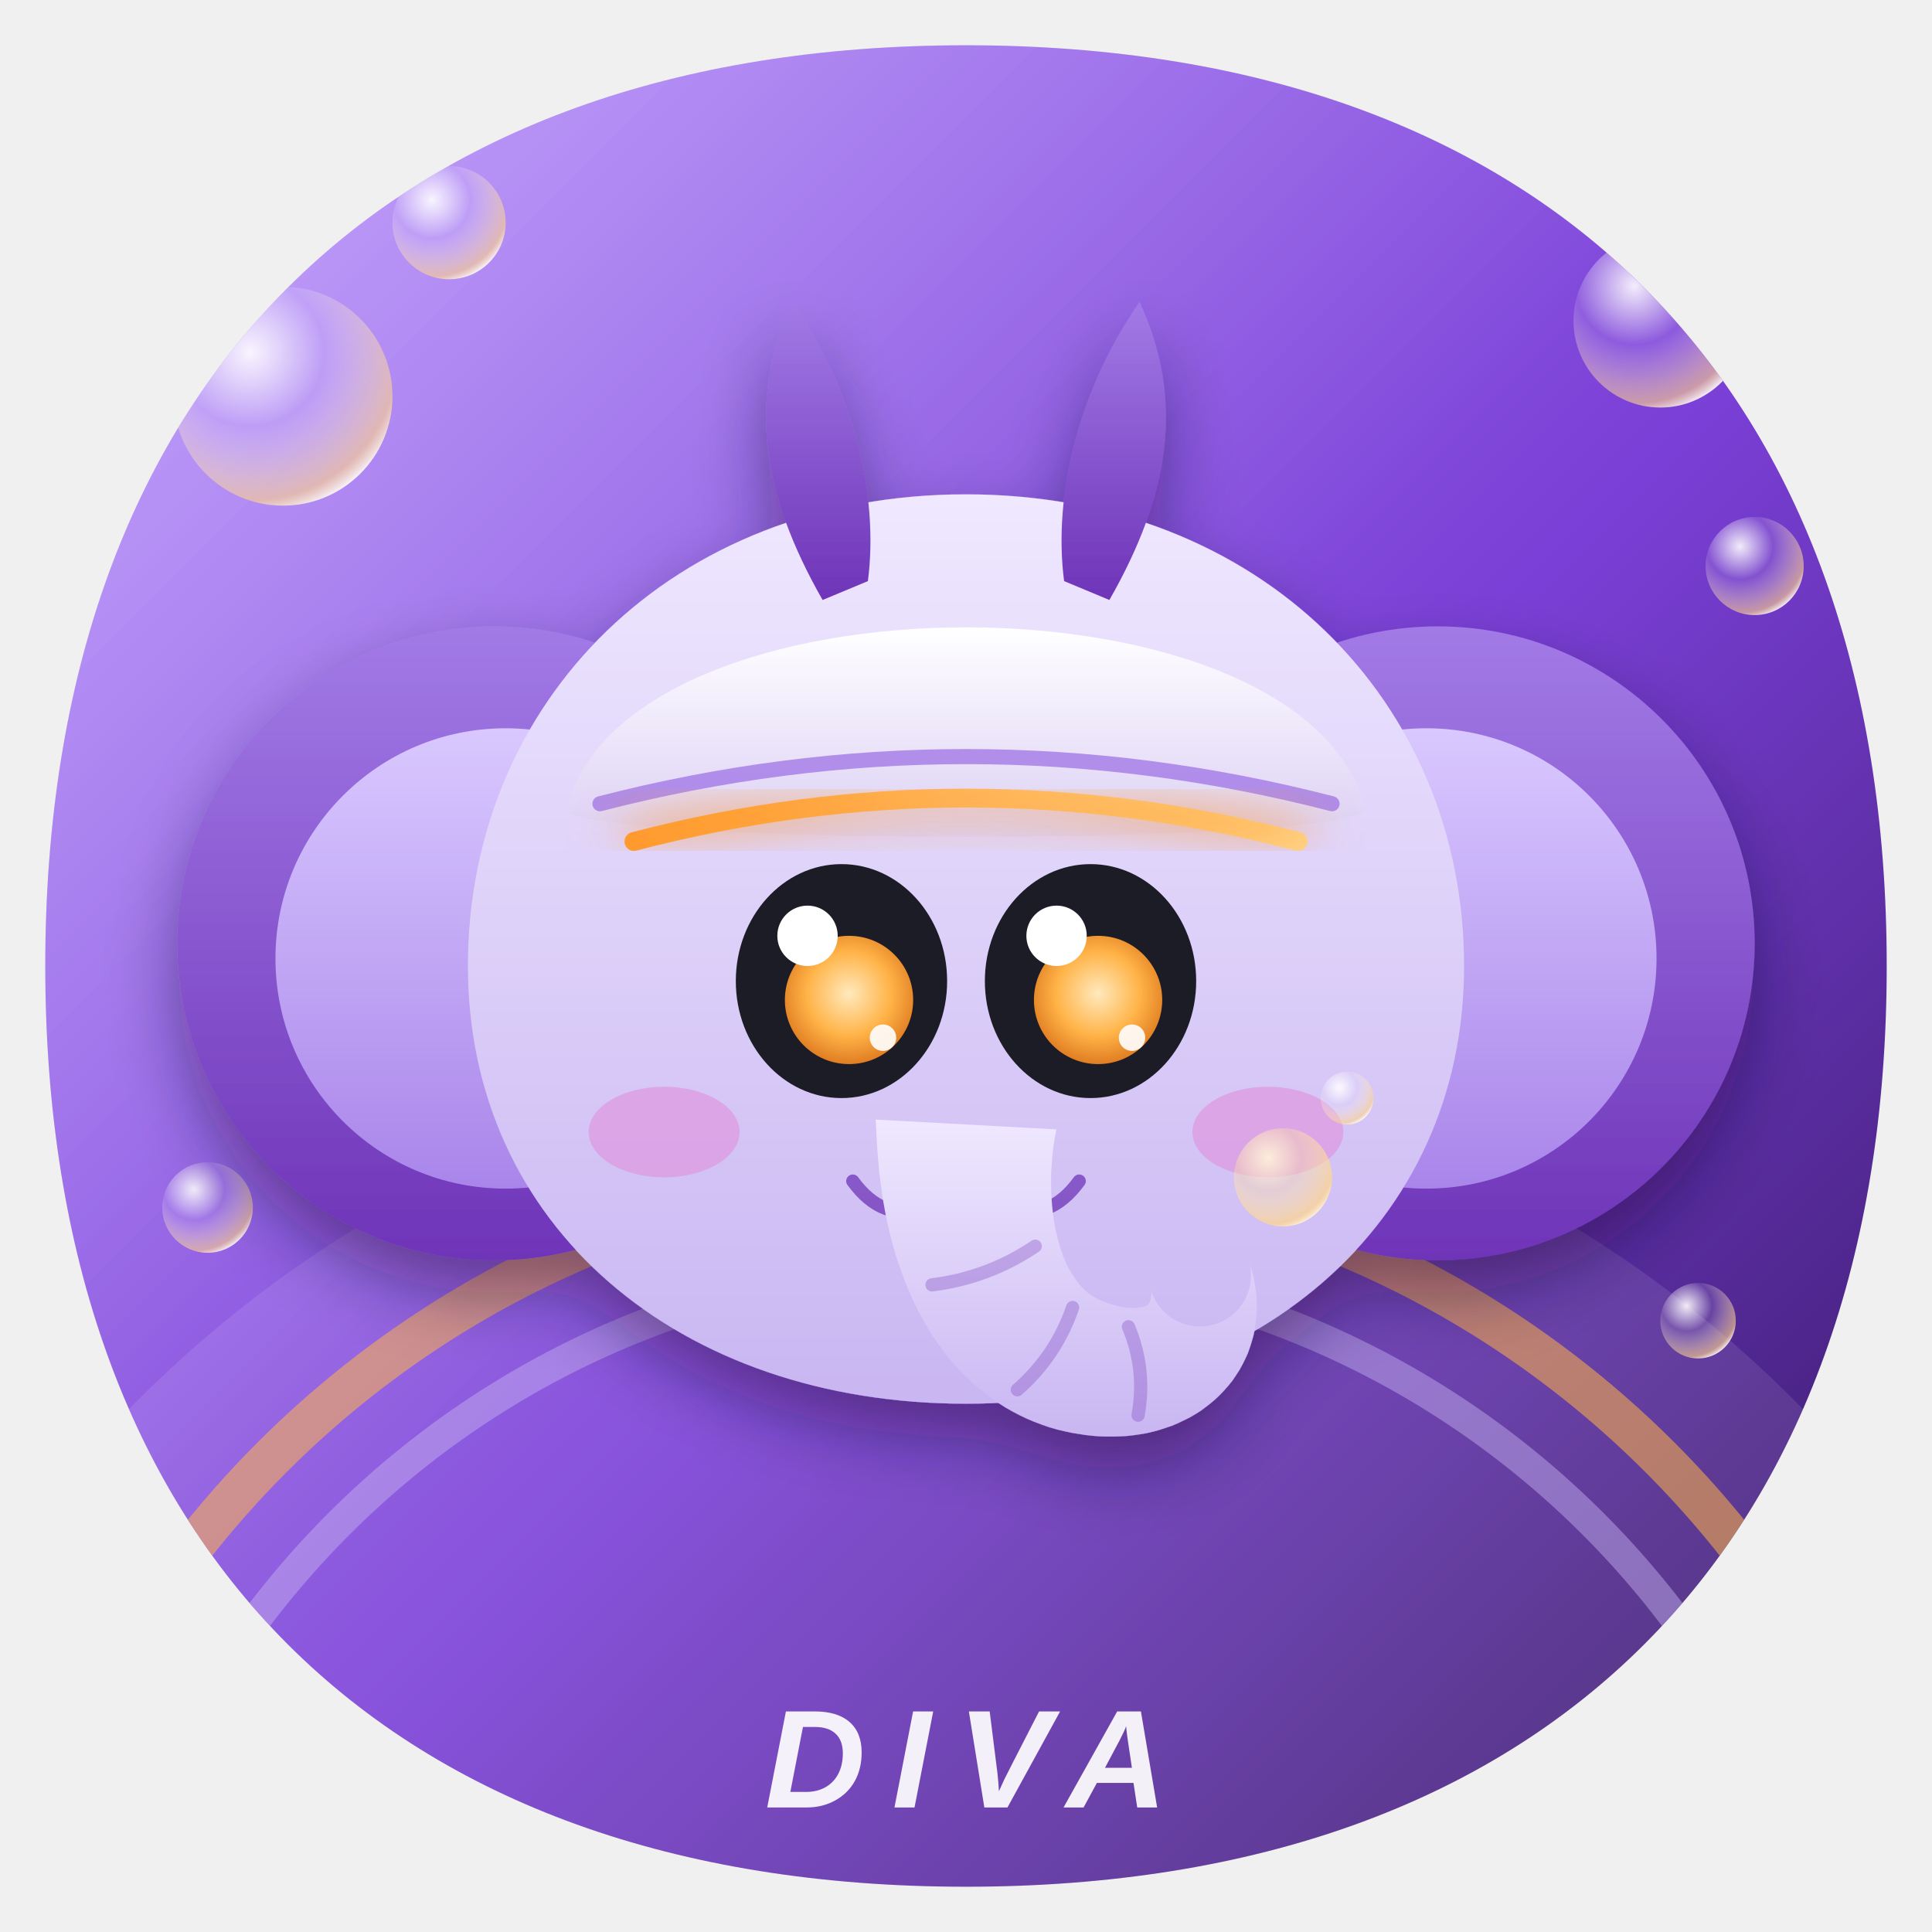
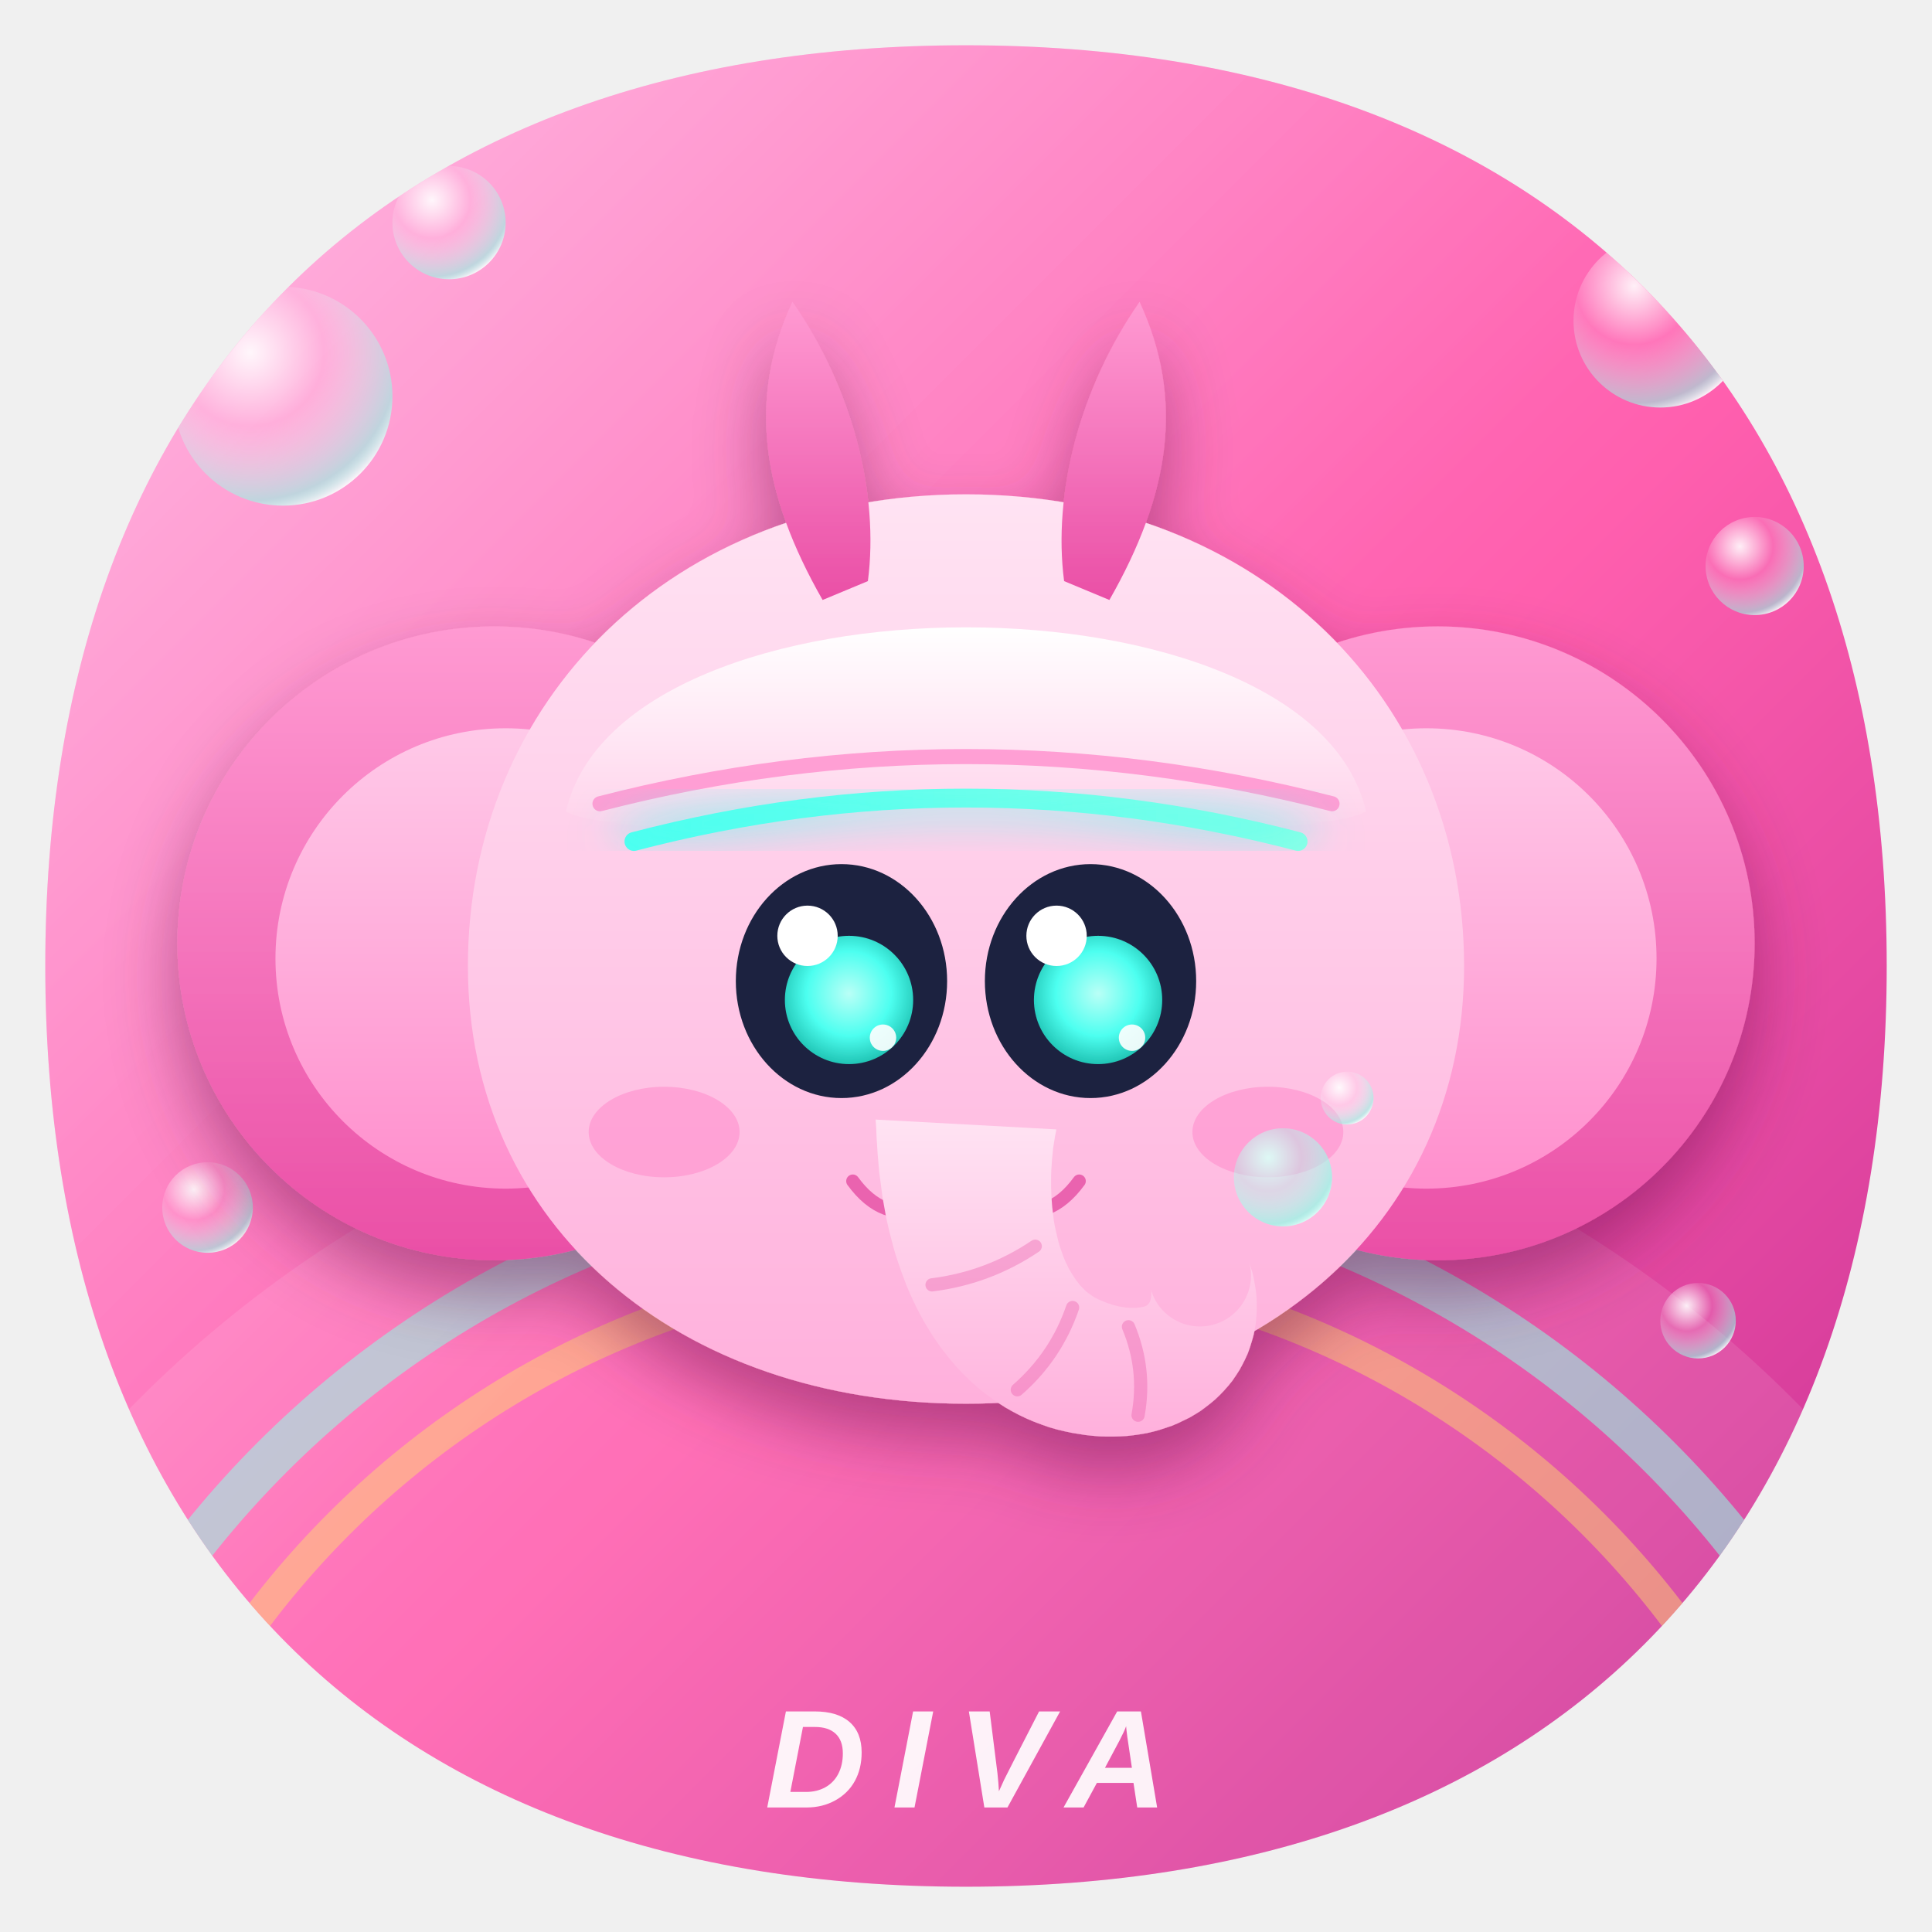
<svg xmlns="http://www.w3.org/2000/svg" viewBox="0 0 1024 1024" width="1024" height="1024">
  <defs>
    <clipPath id="squircle">
      <path d="M512 24 C 820 24 1000 204 1000 512 C 1000 820 820 1000 512 1000 C 204 1000 24 820 24 512 C 24 204 204 24 512 24 Z" />
    </clipPath>
    <linearGradient id="bg" x1="0" y1="0" x2="1" y2="1">
-       <stop offset="0" stop-color="#b48cff" />
-       <stop offset="0.55" stop-color="#7a3fd6" />
-       <stop offset="1" stop-color="#2f1458" />
+       <stop offset="0" stop-color="#ffa3da" />
+       <stop offset="0.55" stop-color="#ff5fae" />
+       <stop offset="1" stop-color="#c12b92" />
    </linearGradient>
    <linearGradient id="sheen" x1="0" y1="0" x2="1" y2="1">
      <stop offset="0" stop-color="#ffffff" stop-opacity="0.32" />
      <stop offset="0.5" stop-color="#ffffff" stop-opacity="0" />
    </linearGradient>
    <linearGradient id="skin" x1="0" y1="0" x2="0" y2="1">
-       <stop offset="0" stop-color="#efe8ff" />
-       <stop offset="1" stop-color="#c9b6f2" />
+       <stop offset="0" stop-color="#ffe3f3" />
+       <stop offset="1" stop-color="#ffb0dc" />
    </linearGradient>
    <linearGradient id="skinDark" x1="0" y1="0" x2="0" y2="1">
-       <stop offset="0" stop-color="#a27ae6" />
-       <stop offset="1" stop-color="#6e34b8" />
+       <stop offset="0" stop-color="#ff9ad2" />
+       <stop offset="1" stop-color="#ea4fa6" />
    </linearGradient>
    <linearGradient id="earInner" x1="0" y1="0" x2="0" y2="1">
-       <stop offset="0" stop-color="#d9c8ff" />
-       <stop offset="1" stop-color="#a985ea" />
+       <stop offset="0" stop-color="#ffc9e8" />
+       <stop offset="1" stop-color="#ff8fcd" />
    </linearGradient>
    <linearGradient id="armor" x1="0" y1="0" x2="0" y2="1">
      <stop offset="0" stop-color="#ffffff" />
-       <stop offset="1" stop-color="#dcd0f5" />
+       <stop offset="1" stop-color="#ffd0ea" />
    </linearGradient>
    <linearGradient id="glow" x1="0" y1="0" x2="1" y2="0">
-       <stop offset="0" stop-color="#ff9a2e" />
-       <stop offset="1" stop-color="#ffd58a" />
+       <stop offset="0" stop-color="#4dfff0" />
+       <stop offset="1" stop-color="#8cffe6" />
    </linearGradient>
    <radialGradient id="iris" cx="0.5" cy="0.45" r="0.6">
-       <stop offset="0" stop-color="#ffe9bd" />
-       <stop offset="0.55" stop-color="#ffb347" />
-       <stop offset="1" stop-color="#d9711a" />
+       <stop offset="0" stop-color="#b9fff6" />
+       <stop offset="0.55" stop-color="#4dfff0" />
+       <stop offset="1" stop-color="#17b8a8" />
    </radialGradient>
    <radialGradient id="bubble" cx="0.35" cy="0.3" r="0.75">
      <stop offset="0" stop-color="#ffffff" stop-opacity="0.9" />
      <stop offset="0.45" stop-color="#ffffff" stop-opacity="0.12" />
-       <stop offset="0.9" stop-color="#ffd58a" stop-opacity="0.6" />
+       <stop offset="0.9" stop-color="#8cffe6" stop-opacity="0.55" />
      <stop offset="1" stop-color="#ffffff" stop-opacity="0.9" />
    </radialGradient>
    <filter id="soft" x="-20%" y="-20%" width="140%" height="140%">
      <feGaussianBlur stdDeviation="12" />
    </filter>
    <filter id="shadow" x="-20%" y="-20%" width="140%" height="140%">
-       <feDropShadow dx="0" dy="18" stdDeviation="18" flood-color="#1a0d33" flood-opacity="0.42" />
+       <feDropShadow dx="0" dy="18" stdDeviation="18" flood-color="#5a0a40" flood-opacity="0.42" />
    </filter>
  </defs>
  <g clip-path="url(#squircle)">
    <rect width="1024" height="1024" fill="url(#bg)" />
    <circle cx="512" cy="1180" r="620" fill="#ffffff" fill-opacity="0.10" />
-     <circle cx="512" cy="1140" r="520" fill="none" stroke="#ffb347" stroke-opacity="0.55" stroke-width="22" />
-     <circle cx="512" cy="1140" r="470" fill="none" stroke="#c9b6f2" stroke-opacity="0.45" stroke-width="16" />
+     <circle cx="512" cy="1140" r="520" fill="none" stroke="#8cffe6" stroke-opacity="0.55" stroke-width="22" />
+     <circle cx="512" cy="1140" r="470" fill="none" stroke="#ffe066" stroke-opacity="0.45" stroke-width="16" />
    <rect width="1024" height="1024" fill="url(#sheen)" />
    <g>
      <circle cx="150" cy="210" r="58" fill="url(#bubble)" />
      <circle cx="238" cy="118" r="30" fill="url(#bubble)" />
      <circle cx="880" cy="170" r="46" fill="url(#bubble)" />
      <circle cx="930" cy="300" r="26" fill="url(#bubble)" />
      <circle cx="110" cy="640" r="24" fill="url(#bubble)" />
      <circle cx="900" cy="700" r="20" fill="url(#bubble)" />
    </g>
    <g filter="url(#shadow)">
      <circle cx="262" cy="500" r="168" fill="url(#skinDark)" />
      <circle cx="762" cy="500" r="168" fill="url(#skinDark)" />
      <circle cx="268" cy="508" r="122" fill="url(#earInner)" />
      <circle cx="756" cy="508" r="122" fill="url(#earInner)" />
      <path d="M512 262 C 668 262 776 372 776 512 C 776 650 664 744 512 744 C 360 744 248 650 248 512 C 248 372 356 262 512 262 Z" fill="url(#skin)" />
      <path d="M300 430 C 330 300 694 300 724 430 C 700 448 324 448 300 430 Z" fill="url(#armor)" />
-       <path d="M318 426 Q 512 376 706 426" fill="none" stroke="#a27ae6" stroke-opacity="0.8" stroke-width="8" stroke-linecap="round" />
+       <path d="M318 426 Q 512 376 706 426" fill="none" stroke="#ff8fcd" stroke-opacity="0.8" stroke-width="8" stroke-linecap="round" />
      <path d="M436 318 C 404 262 396 212 420 160 C 452 206 466 262 460 308 Z" fill="url(#skinDark)" />
      <path d="M588 318 C 620 262 628 212 604 160 C 572 206 558 262 564 308 Z" fill="url(#skinDark)" />
      <path d="M336 446 Q 512 400 688 446" fill="none" stroke="url(#glow)" stroke-width="10" stroke-linecap="round" />
-       <path d="M336 446 Q 512 400 688 446" fill="none" stroke="#ff9a2e" stroke-opacity="0.55" stroke-width="20" stroke-linecap="round" filter="url(#soft)" />
-       <ellipse cx="446" cy="520" rx="56" ry="62" fill="#1f1a26" />
-       <ellipse cx="578" cy="520" rx="56" ry="62" fill="#1f1a26" />
+       <path d="M336 446 Q 512 400 688 446" fill="none" stroke="#4dfff0" stroke-opacity="0.55" stroke-width="20" stroke-linecap="round" filter="url(#soft)" />
+       <ellipse cx="446" cy="520" rx="56" ry="62" fill="#1f2340" />
+       <ellipse cx="578" cy="520" rx="56" ry="62" fill="#1f2340" />
      <circle cx="450" cy="530" r="34" fill="url(#iris)" />
      <circle cx="582" cy="530" r="34" fill="url(#iris)" />
      <circle cx="428" cy="496" r="16" fill="#ffffff" />
      <circle cx="560" cy="496" r="16" fill="#ffffff" />
      <circle cx="468" cy="550" r="7" fill="#ffffff" fill-opacity="0.9" />
      <circle cx="600" cy="550" r="7" fill="#ffffff" fill-opacity="0.9" />
-       <ellipse cx="352" cy="600" rx="40" ry="24" fill="#e08ad8" fill-opacity="0.55" />
-       <ellipse cx="672" cy="600" rx="40" ry="24" fill="#e08ad8" fill-opacity="0.55" />
-       <path d="M452 626 Q 468 648 490 640" fill="none" stroke="#6e34b8" stroke-opacity="0.75" stroke-width="7" stroke-linecap="round" />
-       <path d="M572 626 Q 556 648 534 640" fill="none" stroke="#6e34b8" stroke-opacity="0.75" stroke-width="7" stroke-linecap="round" />
+       <ellipse cx="352" cy="600" rx="40" ry="24" fill="#ff8fcd" fill-opacity="0.6" />
+       <ellipse cx="672" cy="600" rx="40" ry="24" fill="#ff8fcd" fill-opacity="0.6" />
+       <path d="M452 626 Q 468 648 490 640" fill="none" stroke="#e2409a" stroke-opacity="0.7" stroke-width="7" stroke-linecap="round" />
+       <path d="M572 626 Q 556 648 534 640" fill="none" stroke="#e2409a" stroke-opacity="0.7" stroke-width="7" stroke-linecap="round" />
      <path d="M 464.1 593.4 L 464.4 597.8 L 464.6 602.6 L 464.9 607.3 L 465.2 612.0 L 465.6 616.6 L 466.0 621.2 L 466.6 625.8 L 467.2 630.3 L 467.8 634.8 L 468.6 639.3 L 469.4 643.7 L 470.3 648.1 L 471.3 652.4 L 472.4 656.7 L 473.5 660.9 L 474.7 665.1 L 476.1 669.3 L 477.5 673.4 L 479.0 677.4 L 480.5 681.4 L 482.2 685.4 L 484.0 689.3 L 485.8 693.1 L 487.8 696.9 L 489.8 700.6 L 492.0 704.2 L 494.2 707.8 L 496.6 711.3 L 499.0 714.7 L 501.6 718.0 L 504.2 721.3 L 507.0 724.5 L 509.9 727.6 L 512.8 730.5 L 515.9 733.4 L 519.1 736.2 L 522.4 738.8 L 525.8 741.3 L 529.3 743.7 L 532.9 746.0 L 536.6 748.1 L 540.4 750.1 L 544.2 751.9 L 548.2 753.6 L 552.2 755.1 L 556.2 756.5 L 560.4 757.7 L 564.2 758.6 L 567.9 759.4 L 571.6 760.0 L 575.4 760.6 L 579.1 761.0 L 582.8 761.3 L 586.5 761.4 L 590.1 761.4 L 593.7 761.3 L 597.3 761.1 L 600.8 760.7 L 604.3 760.2 L 607.8 759.6 L 611.2 758.8 L 614.5 757.9 L 617.8 756.8 L 621.1 755.7 L 624.2 754.4 L 627.3 752.9 L 630.4 751.4 L 633.3 749.7 L 636.2 747.9 L 638.9 745.9 L 641.6 743.8 L 644.1 741.7 L 646.6 739.3 L 648.9 736.9 L 651.1 734.4 L 653.2 731.8 L 655.1 729.0 L 656.9 726.2 L 658.5 723.3 L 660.0 720.3 L 661.4 717.2 L 662.5 714.1 L 663.5 710.9 L 664.4 707.7 L 665.1 704.5 L 665.6 701.2 L 665.9 697.9 L 666.1 694.6 L 666.1 691.2 L 666.0 687.9 L 665.7 684.6 L 665.2 681.3 L 664.6 678.0 L 663.9 674.8 L 662.9 671.6 L 662.1 668.9 A 27.0 27.0 0 0 1 609.9 683.1 L 610.2 684.7 L 610.2 685.6 L 610.2 686.5 L 610.1 687.3 L 610.0 688.0 L 609.9 688.7 L 609.7 689.3 L 609.5 689.8 L 609.3 690.3 L 609.0 690.7 L 608.8 691.0 L 608.5 691.3 L 608.2 691.6 L 607.9 691.8 L 607.7 692.0 L 607.4 692.1 L 607.1 692.3 L 606.8 692.4 L 606.5 692.5 L 606.2 692.6 L 605.9 692.6 L 605.6 692.7 L 605.2 692.8 L 604.9 692.8 L 604.5 692.9 L 604.1 693.0 L 603.6 693.0 L 603.2 693.1 L 602.6 693.1 L 602.1 693.2 L 601.5 693.2 L 600.9 693.2 L 600.2 693.2 L 599.4 693.2 L 598.7 693.2 L 597.8 693.1 L 597.0 693.1 L 596.0 692.9 L 595.1 692.8 L 594.0 692.6 L 592.9 692.4 L 591.8 692.1 L 590.6 691.8 L 589.4 691.5 L 588.1 691.0 L 586.7 690.6 L 585.3 690.0 L 583.8 689.4 L 582.2 688.7 L 581.0 688.1 L 579.9 687.5 L 578.8 686.8 L 577.7 686.0 L 576.7 685.3 L 575.7 684.5 L 574.8 683.6 L 573.9 682.7 L 573.0 681.8 L 572.1 680.8 L 571.3 679.7 L 570.4 678.6 L 569.6 677.4 L 568.8 676.2 L 568.0 674.9 L 567.2 673.6 L 566.4 672.2 L 565.7 670.7 L 564.9 669.1 L 564.2 667.5 L 563.5 665.8 L 562.9 664.0 L 562.2 662.1 L 561.6 660.2 L 561.0 658.2 L 560.5 656.1 L 560.0 654.0 L 559.5 651.8 L 559.0 649.5 L 558.6 647.2 L 558.3 644.8 L 558.0 642.3 L 557.7 639.8 L 557.5 637.2 L 557.3 634.5 L 557.2 631.8 L 557.1 629.1 L 557.1 626.3 L 557.1 623.4 L 557.2 620.5 L 557.4 617.5 L 557.6 614.5 L 557.9 611.5 L 558.2 608.4 L 558.7 605.3 L 559.2 602.2 L 559.9 598.6 Z" fill="url(#skin)" />
-       <g fill="none" stroke="#6e34b8" stroke-opacity="0.3" stroke-width="7" stroke-linecap="round">
+       <g fill="none" stroke="#e2409a" stroke-opacity="0.3" stroke-width="7" stroke-linecap="round">
        <path d="M 494.0 681.0 Q 523.8 677.3 548.7 660.5" />
        <path d="M 539.2 736.6 Q 559.7 718.7 568.5 693.0" />
        <path d="M 603.2 750.1 Q 607.6 725.9 598.1 703.2" />
      </g>
      <circle cx="680" cy="624" r="26" fill="url(#bubble)" />
-       <circle cx="680" cy="624" r="26" fill="#ffd58a" fill-opacity="0.3" />
+       <circle cx="680" cy="624" r="26" fill="#8cffe6" fill-opacity="0.3" />
      <circle cx="714" cy="582" r="14" fill="url(#bubble)" />
    </g>
    <text x="512" y="958" text-anchor="middle" font-family="Helvetica Neue, Arial, sans-serif" font-weight="900" font-size="74" letter-spacing="14" fill="#ffffff" fill-opacity="0.92" font-style="italic">DIVA</text>
  </g>
</svg>
